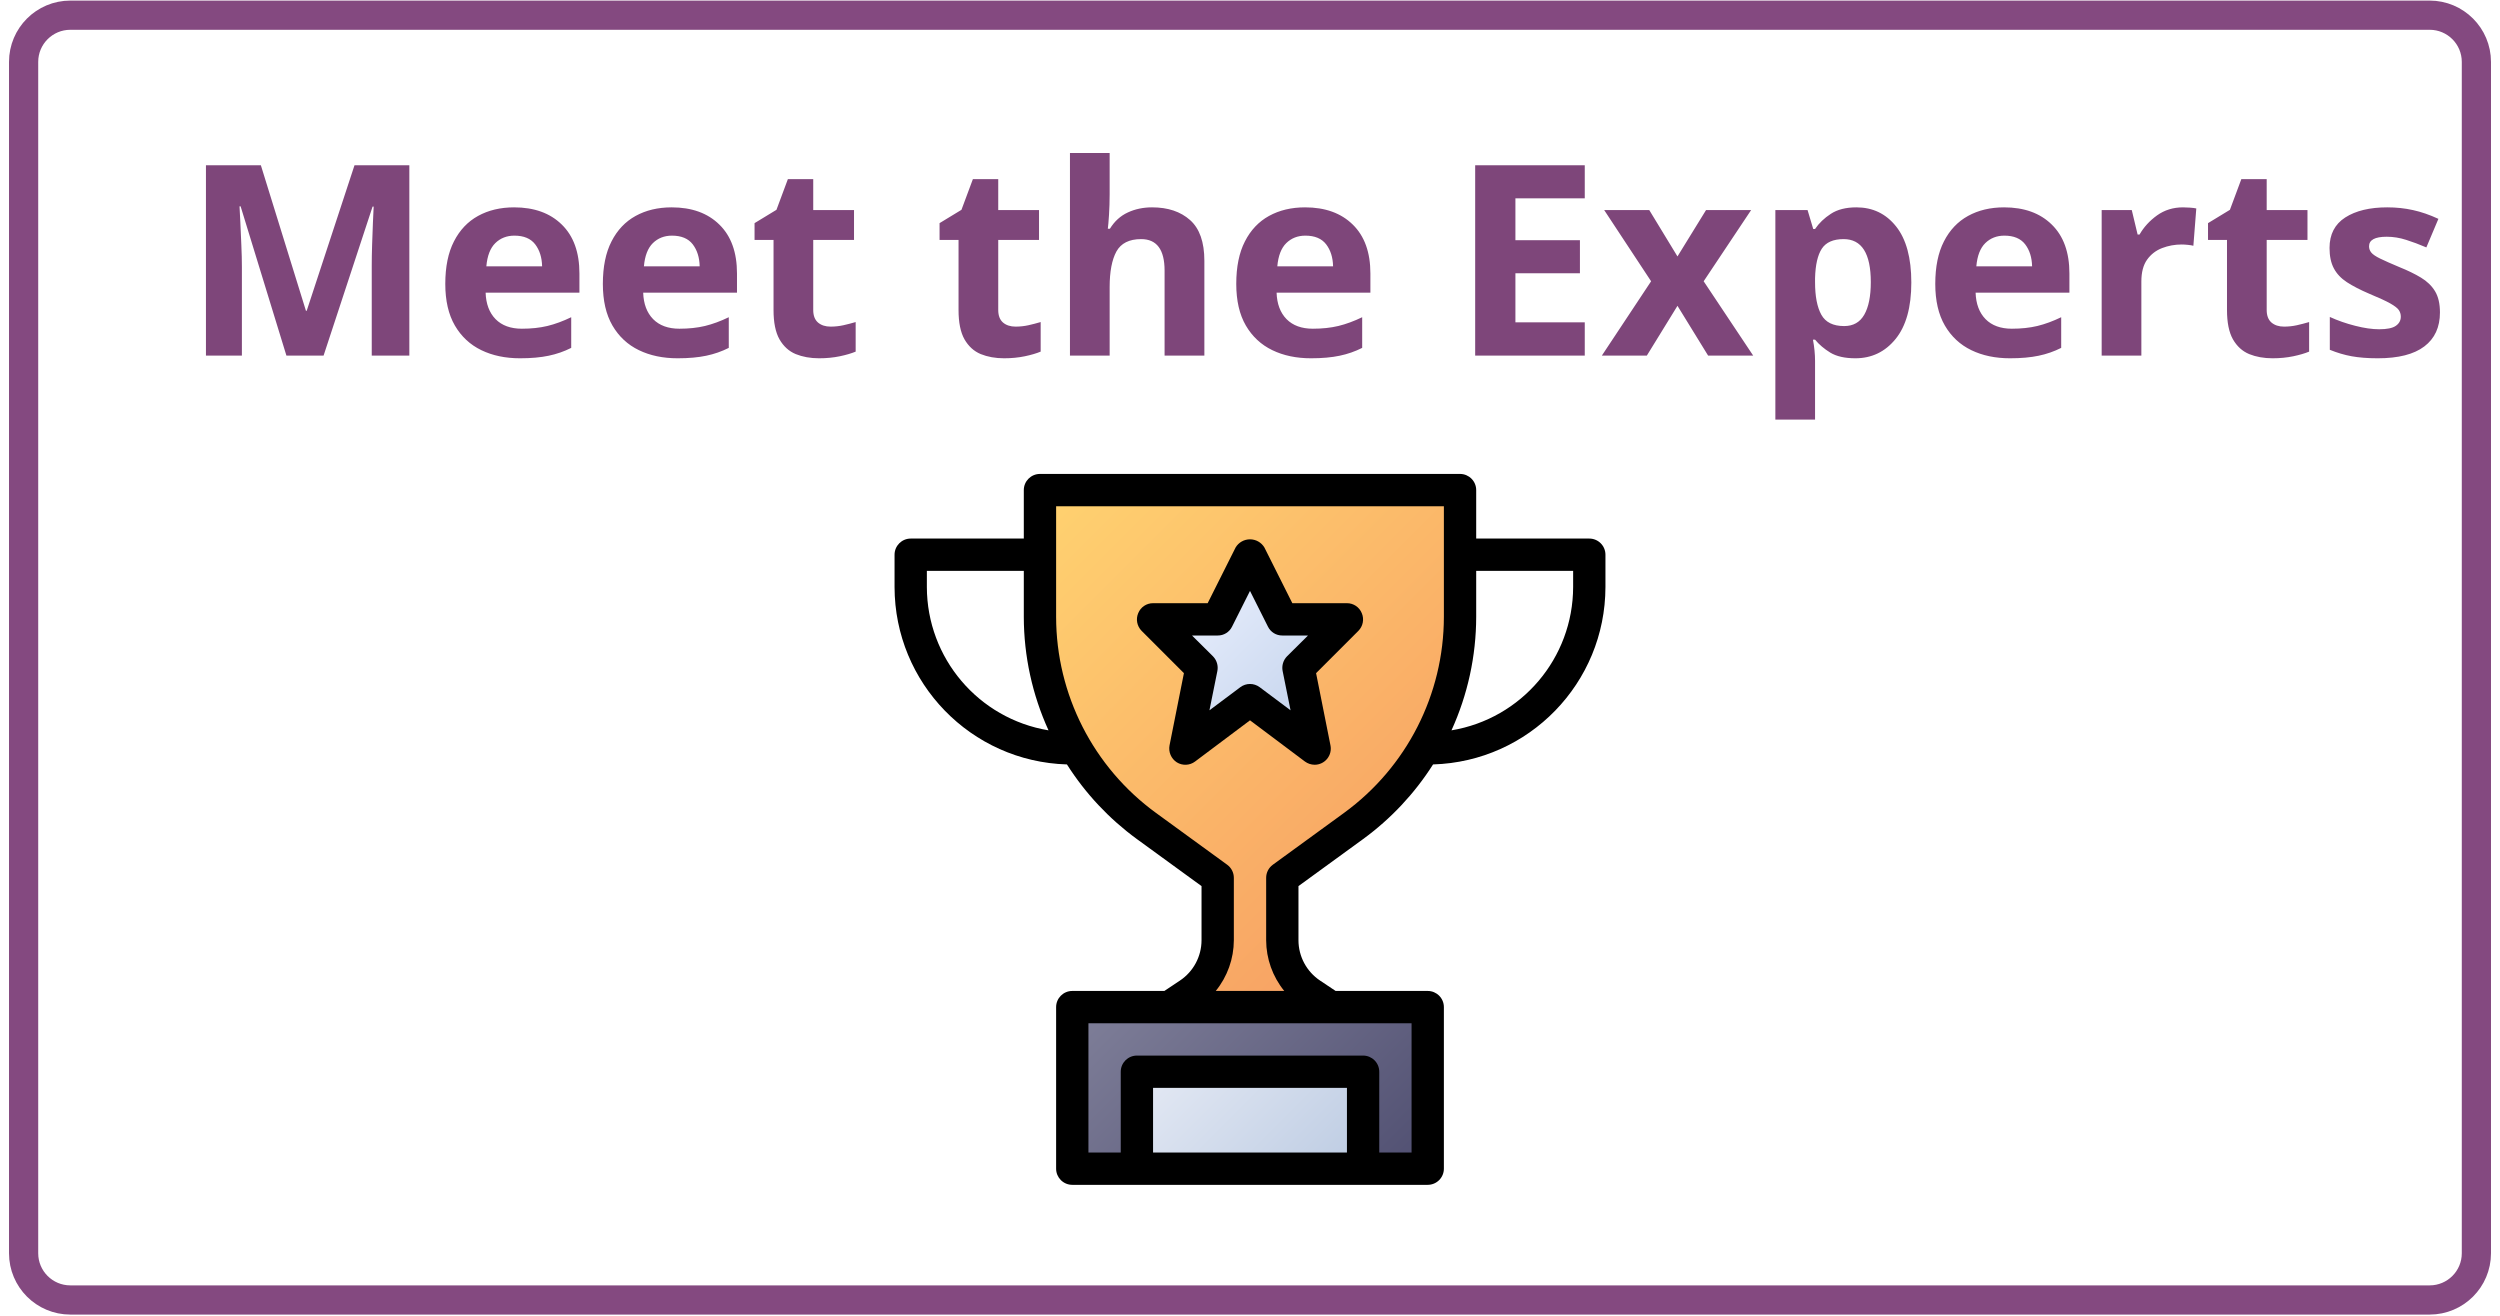
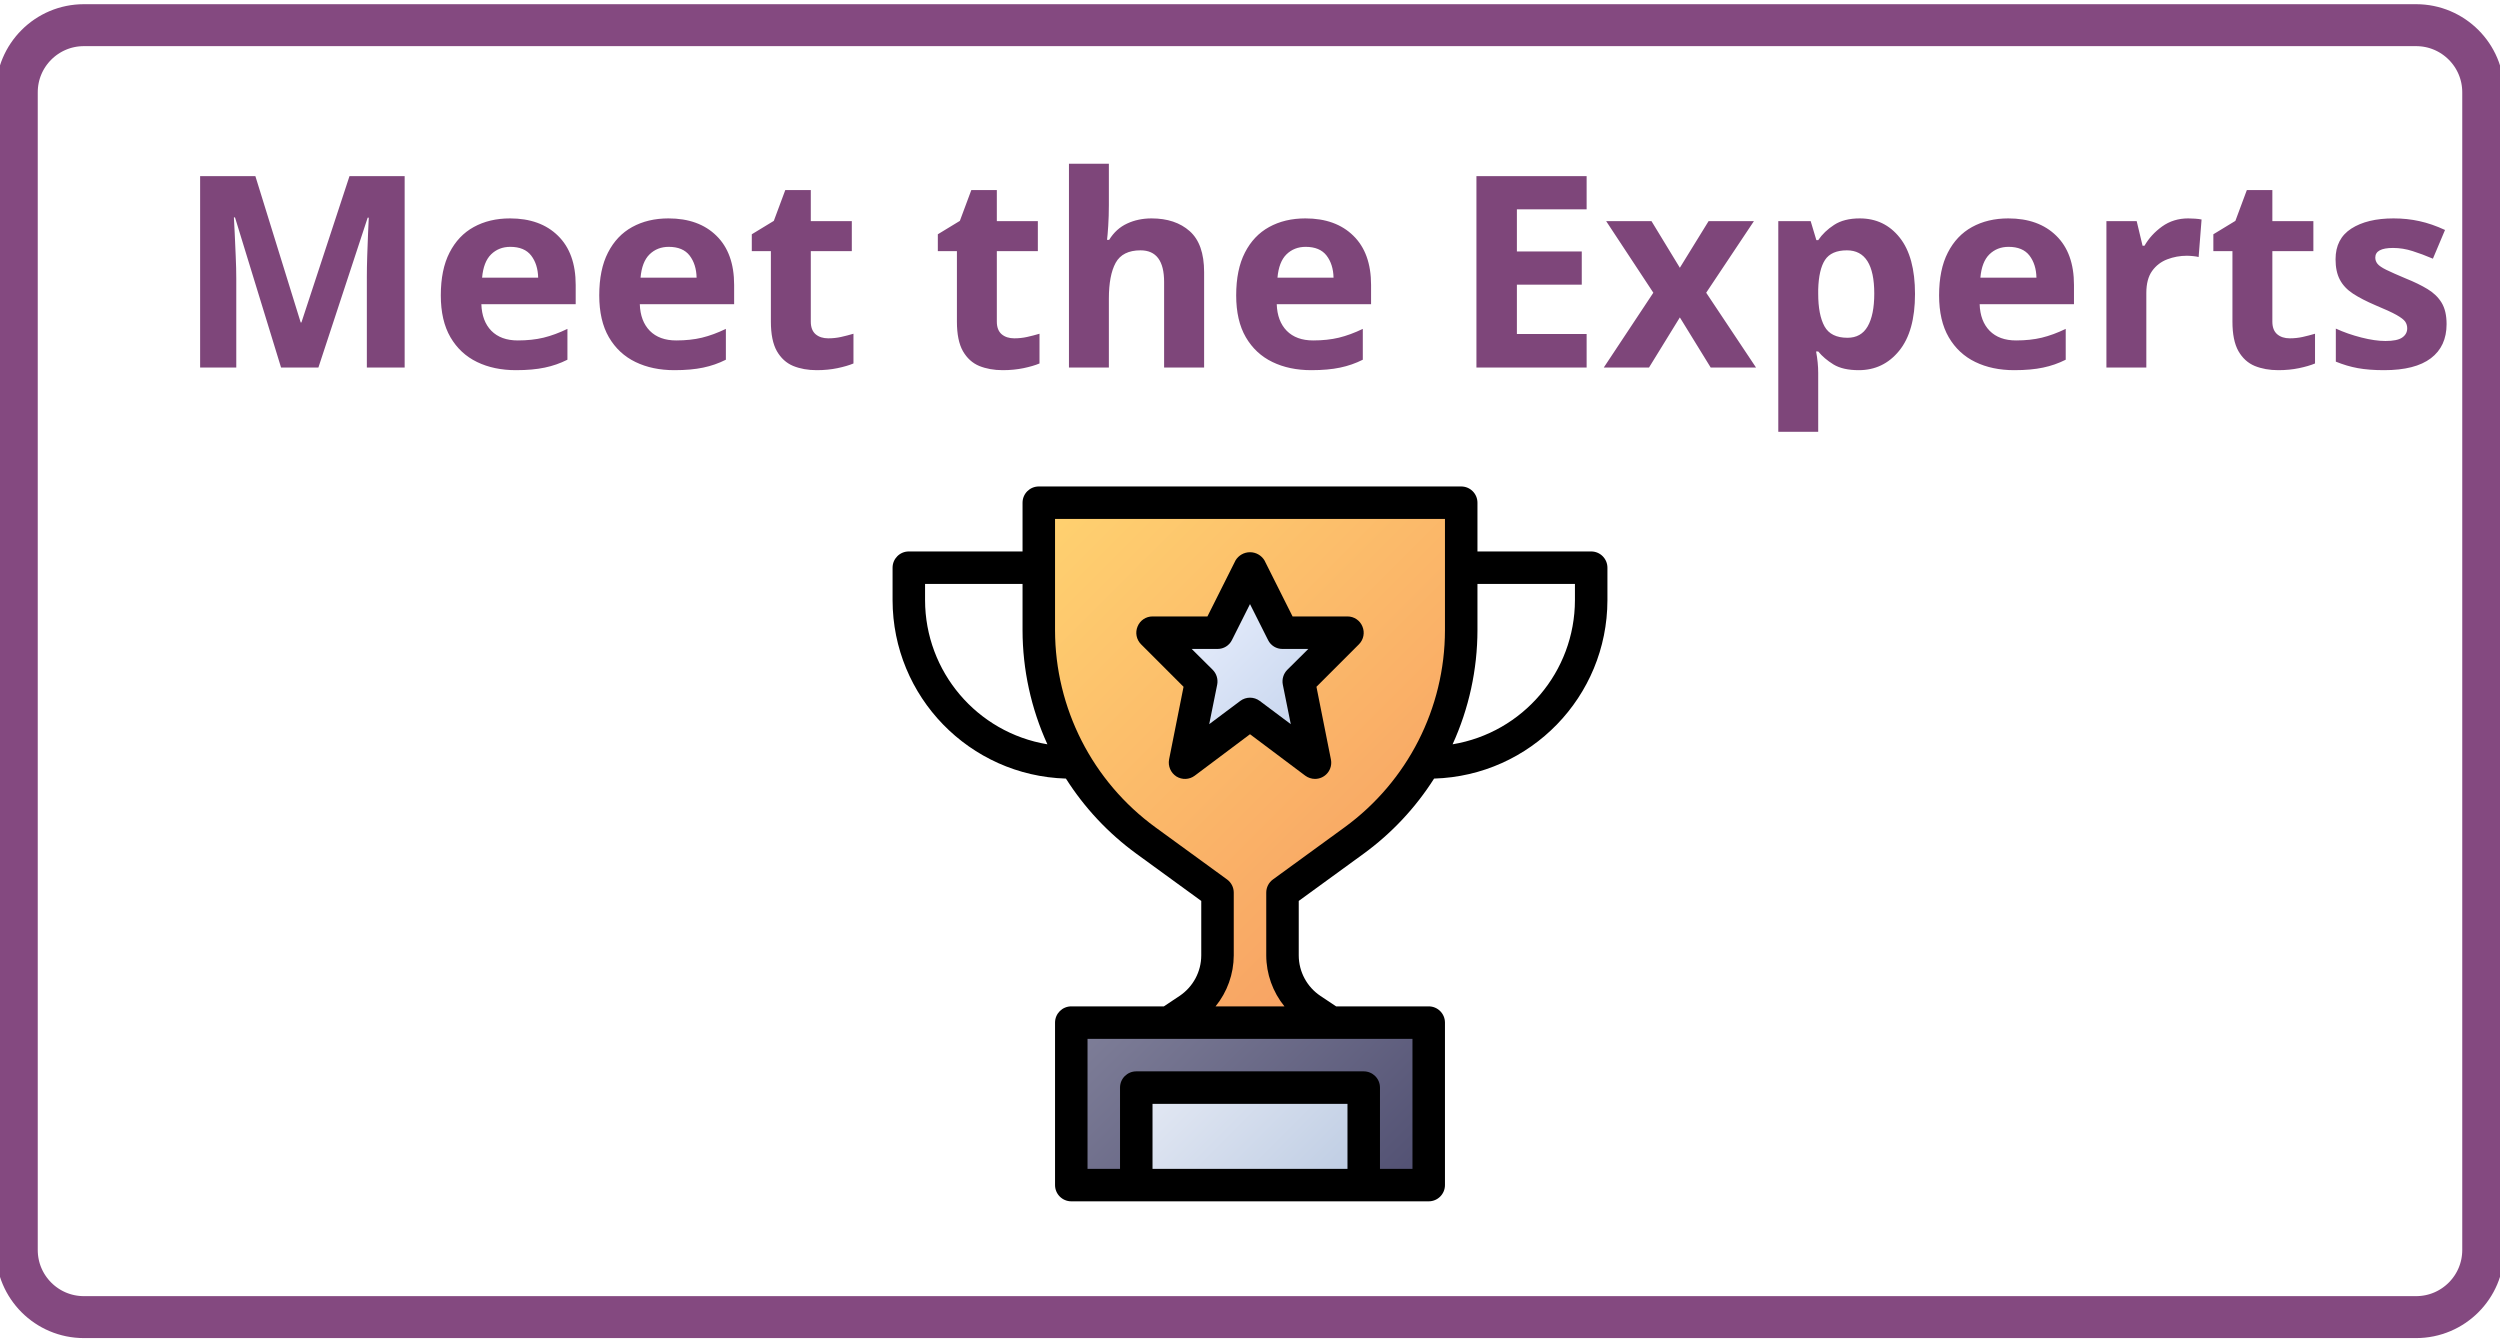
- <svg xmlns="http://www.w3.org/2000/svg" viewBox="0 0 422 222">
+ <svg xmlns="http://www.w3.org/2000/svg" viewBox="0 0 298 160">
  <defs />
-   <g transform="matrix(0.985782, 0, 0, 0.985782, 2.999992, 3.199044)">
-     <rect width="420" height="220" rx="8" ry="8" style="stroke: rgb(132, 73, 128); fill: rgb(255, 255, 255); stroke-width: 5px;" y="-0.644" x="1" />
-     <text style="fill: rgb(126, 70, 122); font-family: &quot;Segoe UI&quot;, sans-serif; font-size: 45.649px; font-weight: 700; line-height: 81.154px; white-space: pre;" transform="matrix(1, 0, 0, 1, 342.1394, 94.60484)">
-       <tspan x="-314.028" y="-36.957">Meet the Experts</tspan>
-       <tspan x="-314.028" dy="1.2em">​</tspan>
-     </text>
-     <g transform="matrix(2.766608, 0, 0, 2.766608, 144.6014, 72.37546)">
-       <linearGradient id="linear-gradient" gradientUnits="userSpaceOnUse" x1="11.396" x2="36.604" y1="3.189" y2="28.396">
-         <stop offset="0" stop-color="#ffd270" />
-         <stop offset="1" stop-color="#f79f63" />
-       </linearGradient>
-       <linearGradient id="linear-gradient-2" gradientUnits="userSpaceOnUse" x1="16.293" x2="31.707" y1="32.293" y2="47.707">
-         <stop offset="0" stop-color="#7f7f99" />
-         <stop offset="1" stop-color="#515072" />
-       </linearGradient>
-       <linearGradient id="linear-gradient-3" gradientUnits="userSpaceOnUse" x1="19.146" x2="28.854" y1="37.439" y2="47.146">
-         <stop offset="0" stop-color="#e4e9f4" />
-         <stop offset="1" stop-color="#bccbe2" />
-       </linearGradient>
-       <linearGradient id="linear-gradient-4" gradientUnits="userSpaceOnUse" x1="19.5" x2="28.5" y1="9.5" y2="18.5">
-         <stop offset="0" stop-color="#e9effd" />
-         <stop offset="1" stop-color="#c1d1eb" />
-       </linearGradient>
-       <g id="Icons">
-         <path d="m19 35 1.219-.813a4 4 0 0 0 1.781-3.328v-3.859l-4.411-3.208a16 16 0 0 1 -6.589-12.94v-6.852a1 1 0 0 1 1-1h24a1 1 0 0 1 1 1v6.852a16 16 0 0 1 -6.589 12.94l-4.411 3.208v3.859a4 4 0 0 0 1.781 3.328l1.219.813v1h-10z" fill="url(#linear-gradient)" data-original="url(#linear-gradient)" class="" />
-         <path d="m34 45h-3l-1-1v-4h-12v4l-1 1h-3a1 1 0 0 1 -1-1v-8a1 1 0 0 1 1-1h20a1 1 0 0 1 1 1v8a1 1 0 0 1 -1 1z" fill="url(#linear-gradient-2)" data-original="url(#linear-gradient-2)" class="" />
-         <path d="m17 45v-5a1 1 0 0 1 1-1h12a1 1 0 0 1 1 1v5z" fill="url(#linear-gradient-3)" data-original="url(#linear-gradient-3)" />
-         <path d="m24 7 2 4h4l-3 3 1 5-4-3-4 3 1-5-3-3h4z" fill="url(#linear-gradient-4)" data-original="url(#linear-gradient-4)" />
-         <g fill="#493a3a">
-           <path d="m45 6h-7v-3a1 1 0 0 0 -1-1h-26a1 1 0 0 0 -1 1v3h-7a1 1 0 0 0 -1 1v2a11 11 0 0 0 10.67 10.98 16.994 16.994 0 0 0 4.33 4.62l4 2.91v3.35a3.006 3.006 0 0 1 -1.34 2.5l-.96.64h-5.7a1 1 0 0 0 -1 1v10a1 1 0 0 0 1 1h22a1 1 0 0 0 1-1v-10a1 1 0 0 0 -1-1h-5.7l-.96-.64a3.006 3.006 0 0 1 -1.34-2.5v-3.35l4-2.91a16.994 16.994 0 0 0 4.33-4.62 11 11 0 0 0 10.67-10.98v-2a1 1 0 0 0 -1-1zm-41 3v-1h6v2.85a16.983 16.983 0 0 0 1.53 7.02 9.007 9.007 0 0 1 -7.53-8.87zm26 35h-12v-4h12zm4-8v8h-2v-5a1 1 0 0 0 -1-1h-14a1 1 0 0 0 -1 1v5h-2v-8zm2-25.15a15.026 15.026 0 0 1 -6.18 12.13l-4.41 3.21a1 1 0 0 0 -.41.81v3.86a5 5 0 0 0 1.12 3.14h-4.24a5 5 0 0 0 1.12-3.14v-3.86a1 1 0 0 0 -.41-.81l-4.41-3.21a15.026 15.026 0 0 1 -6.18-12.13v-6.85h24zm8-1.85a9.007 9.007 0 0 1 -7.53 8.87 16.983 16.983 0 0 0 1.53-7.02v-2.85h6z" fill="#000000" data-original="#493a3a" class="" />
-           <path d="m30.92 10.62a.987.987 0 0 0 -.92-.62h-3.38l-1.73-3.45a1.039 1.039 0 0 0 -1.78 0l-1.73 3.45h-3.38a.987.987 0 0 0 -.92.62 1 1 0 0 0 .21 1.09l2.62 2.62-.89 4.47a1.021 1.021 0 0 0 .45 1.05 1 1 0 0 0 1.13-.05l3.4-2.55 3.4 2.55a1.029 1.029 0 0 0 .6.2 1 1 0 0 0 .98-1.2l-.89-4.47 2.62-2.62a1 1 0 0 0 .21-1.09zm-4.63 2.67a1.018 1.018 0 0 0 -.27.91l.49 2.43-1.91-1.43a1 1 0 0 0 -1.2 0l-1.91 1.43.49-2.43a1.018 1.018 0 0 0 -.27-.91l-1.3-1.29h1.59a.977.977 0 0 0 .89-.55l1.11-2.21 1.11 2.21a.977.977 0 0 0 .89.55h1.59z" fill="#000000" data-original="#493a3a" class="" />
-         </g>
+   <rect width="294" height="154" rx="8" ry="8" style="stroke: rgb(132, 73, 128); fill: rgb(255, 255, 255); stroke-width: 5px;" y="3" x="2" />
+   <text style="fill: rgb(126, 70, 122); font-family: &quot;Segoe UI&quot;, sans-serif; font-size: 45.649px; font-weight: 700; line-height: 81.154px; white-space: pre;" transform="matrix(0.7, 0, 0, 0.7, 240.7976, 69.67419)">
+     <tspan x="-314.028" y="-36.957">Meet the Experts</tspan>
+     <tspan x="-314.028" dy="1.2em">​</tspan>
+   </text>
+   <g transform="matrix(1.936626, 0, 0, 1.936626, 102.521, 54.11362)">
+     <linearGradient id="linear-gradient" gradientUnits="userSpaceOnUse" x1="11.396" x2="36.604" y1="3.189" y2="28.396">
+       <stop offset="0" stop-color="#ffd270" />
+       <stop offset="1" stop-color="#f79f63" />
+     </linearGradient>
+     <linearGradient id="linear-gradient-2" gradientUnits="userSpaceOnUse" x1="16.293" x2="31.707" y1="32.293" y2="47.707">
+       <stop offset="0" stop-color="#7f7f99" />
+       <stop offset="1" stop-color="#515072" />
+     </linearGradient>
+     <linearGradient id="linear-gradient-3" gradientUnits="userSpaceOnUse" x1="19.146" x2="28.854" y1="37.439" y2="47.146">
+       <stop offset="0" stop-color="#e4e9f4" />
+       <stop offset="1" stop-color="#bccbe2" />
+     </linearGradient>
+     <linearGradient id="linear-gradient-4" gradientUnits="userSpaceOnUse" x1="19.5" x2="28.5" y1="9.5" y2="18.5">
+       <stop offset="0" stop-color="#e9effd" />
+       <stop offset="1" stop-color="#c1d1eb" />
+     </linearGradient>
+     <g id="Icons">
+       <path d="m19 35 1.219-.813a4 4 0 0 0 1.781-3.328v-3.859l-4.411-3.208a16 16 0 0 1 -6.589-12.94v-6.852a1 1 0 0 1 1-1h24a1 1 0 0 1 1 1v6.852a16 16 0 0 1 -6.589 12.94l-4.411 3.208v3.859a4 4 0 0 0 1.781 3.328l1.219.813v1h-10z" fill="url(#linear-gradient)" data-original="url(#linear-gradient)" class="" />
+       <path d="m34 45h-3l-1-1v-4h-12v4l-1 1h-3a1 1 0 0 1 -1-1v-8a1 1 0 0 1 1-1h20a1 1 0 0 1 1 1v8a1 1 0 0 1 -1 1z" fill="url(#linear-gradient-2)" data-original="url(#linear-gradient-2)" class="" />
+       <path d="m17 45v-5a1 1 0 0 1 1-1h12a1 1 0 0 1 1 1v5z" fill="url(#linear-gradient-3)" data-original="url(#linear-gradient-3)" />
+       <path d="m24 7 2 4h4l-3 3 1 5-4-3-4 3 1-5-3-3h4z" fill="url(#linear-gradient-4)" data-original="url(#linear-gradient-4)" />
+       <g fill="#493a3a">
+         <path d="m45 6h-7v-3a1 1 0 0 0 -1-1h-26a1 1 0 0 0 -1 1v3h-7a1 1 0 0 0 -1 1v2a11 11 0 0 0 10.67 10.98 16.994 16.994 0 0 0 4.33 4.62l4 2.91v3.35a3.006 3.006 0 0 1 -1.34 2.5l-.96.64h-5.7a1 1 0 0 0 -1 1v10a1 1 0 0 0 1 1h22a1 1 0 0 0 1-1v-10a1 1 0 0 0 -1-1h-5.7l-.96-.64a3.006 3.006 0 0 1 -1.34-2.5v-3.35l4-2.91a16.994 16.994 0 0 0 4.33-4.62 11 11 0 0 0 10.67-10.98v-2a1 1 0 0 0 -1-1zm-41 3v-1h6v2.85a16.983 16.983 0 0 0 1.53 7.02 9.007 9.007 0 0 1 -7.53-8.87zm26 35h-12v-4h12zm4-8v8h-2v-5a1 1 0 0 0 -1-1h-14a1 1 0 0 0 -1 1v5h-2v-8zm2-25.15a15.026 15.026 0 0 1 -6.18 12.13l-4.41 3.21a1 1 0 0 0 -.41.81v3.86a5 5 0 0 0 1.12 3.14h-4.24a5 5 0 0 0 1.12-3.14v-3.86a1 1 0 0 0 -.41-.81l-4.41-3.21a15.026 15.026 0 0 1 -6.18-12.13v-6.85h24zm8-1.85a9.007 9.007 0 0 1 -7.53 8.87 16.983 16.983 0 0 0 1.53-7.02v-2.85h6z" fill="#000000" data-original="#493a3a" class="" />
+         <path d="m30.92 10.62a.987.987 0 0 0 -.92-.62h-3.38l-1.73-3.45a1.039 1.039 0 0 0 -1.78 0l-1.73 3.45h-3.38a.987.987 0 0 0 -.92.62 1 1 0 0 0 .21 1.09l2.62 2.62-.89 4.47a1.021 1.021 0 0 0 .45 1.05 1 1 0 0 0 1.13-.05l3.4-2.55 3.4 2.55a1.029 1.029 0 0 0 .6.2 1 1 0 0 0 .98-1.2l-.89-4.47 2.62-2.62a1 1 0 0 0 .21-1.09zm-4.63 2.67a1.018 1.018 0 0 0 -.27.91l.49 2.43-1.91-1.43a1 1 0 0 0 -1.2 0l-1.91 1.43.49-2.43a1.018 1.018 0 0 0 -.27-.91l-1.3-1.29h1.59a.977.977 0 0 0 .89-.55l1.11-2.21 1.11 2.21a.977.977 0 0 0 .89.55h1.59z" fill="#000000" data-original="#493a3a" class="" />
      </g>
    </g>
  </g>
</svg>
